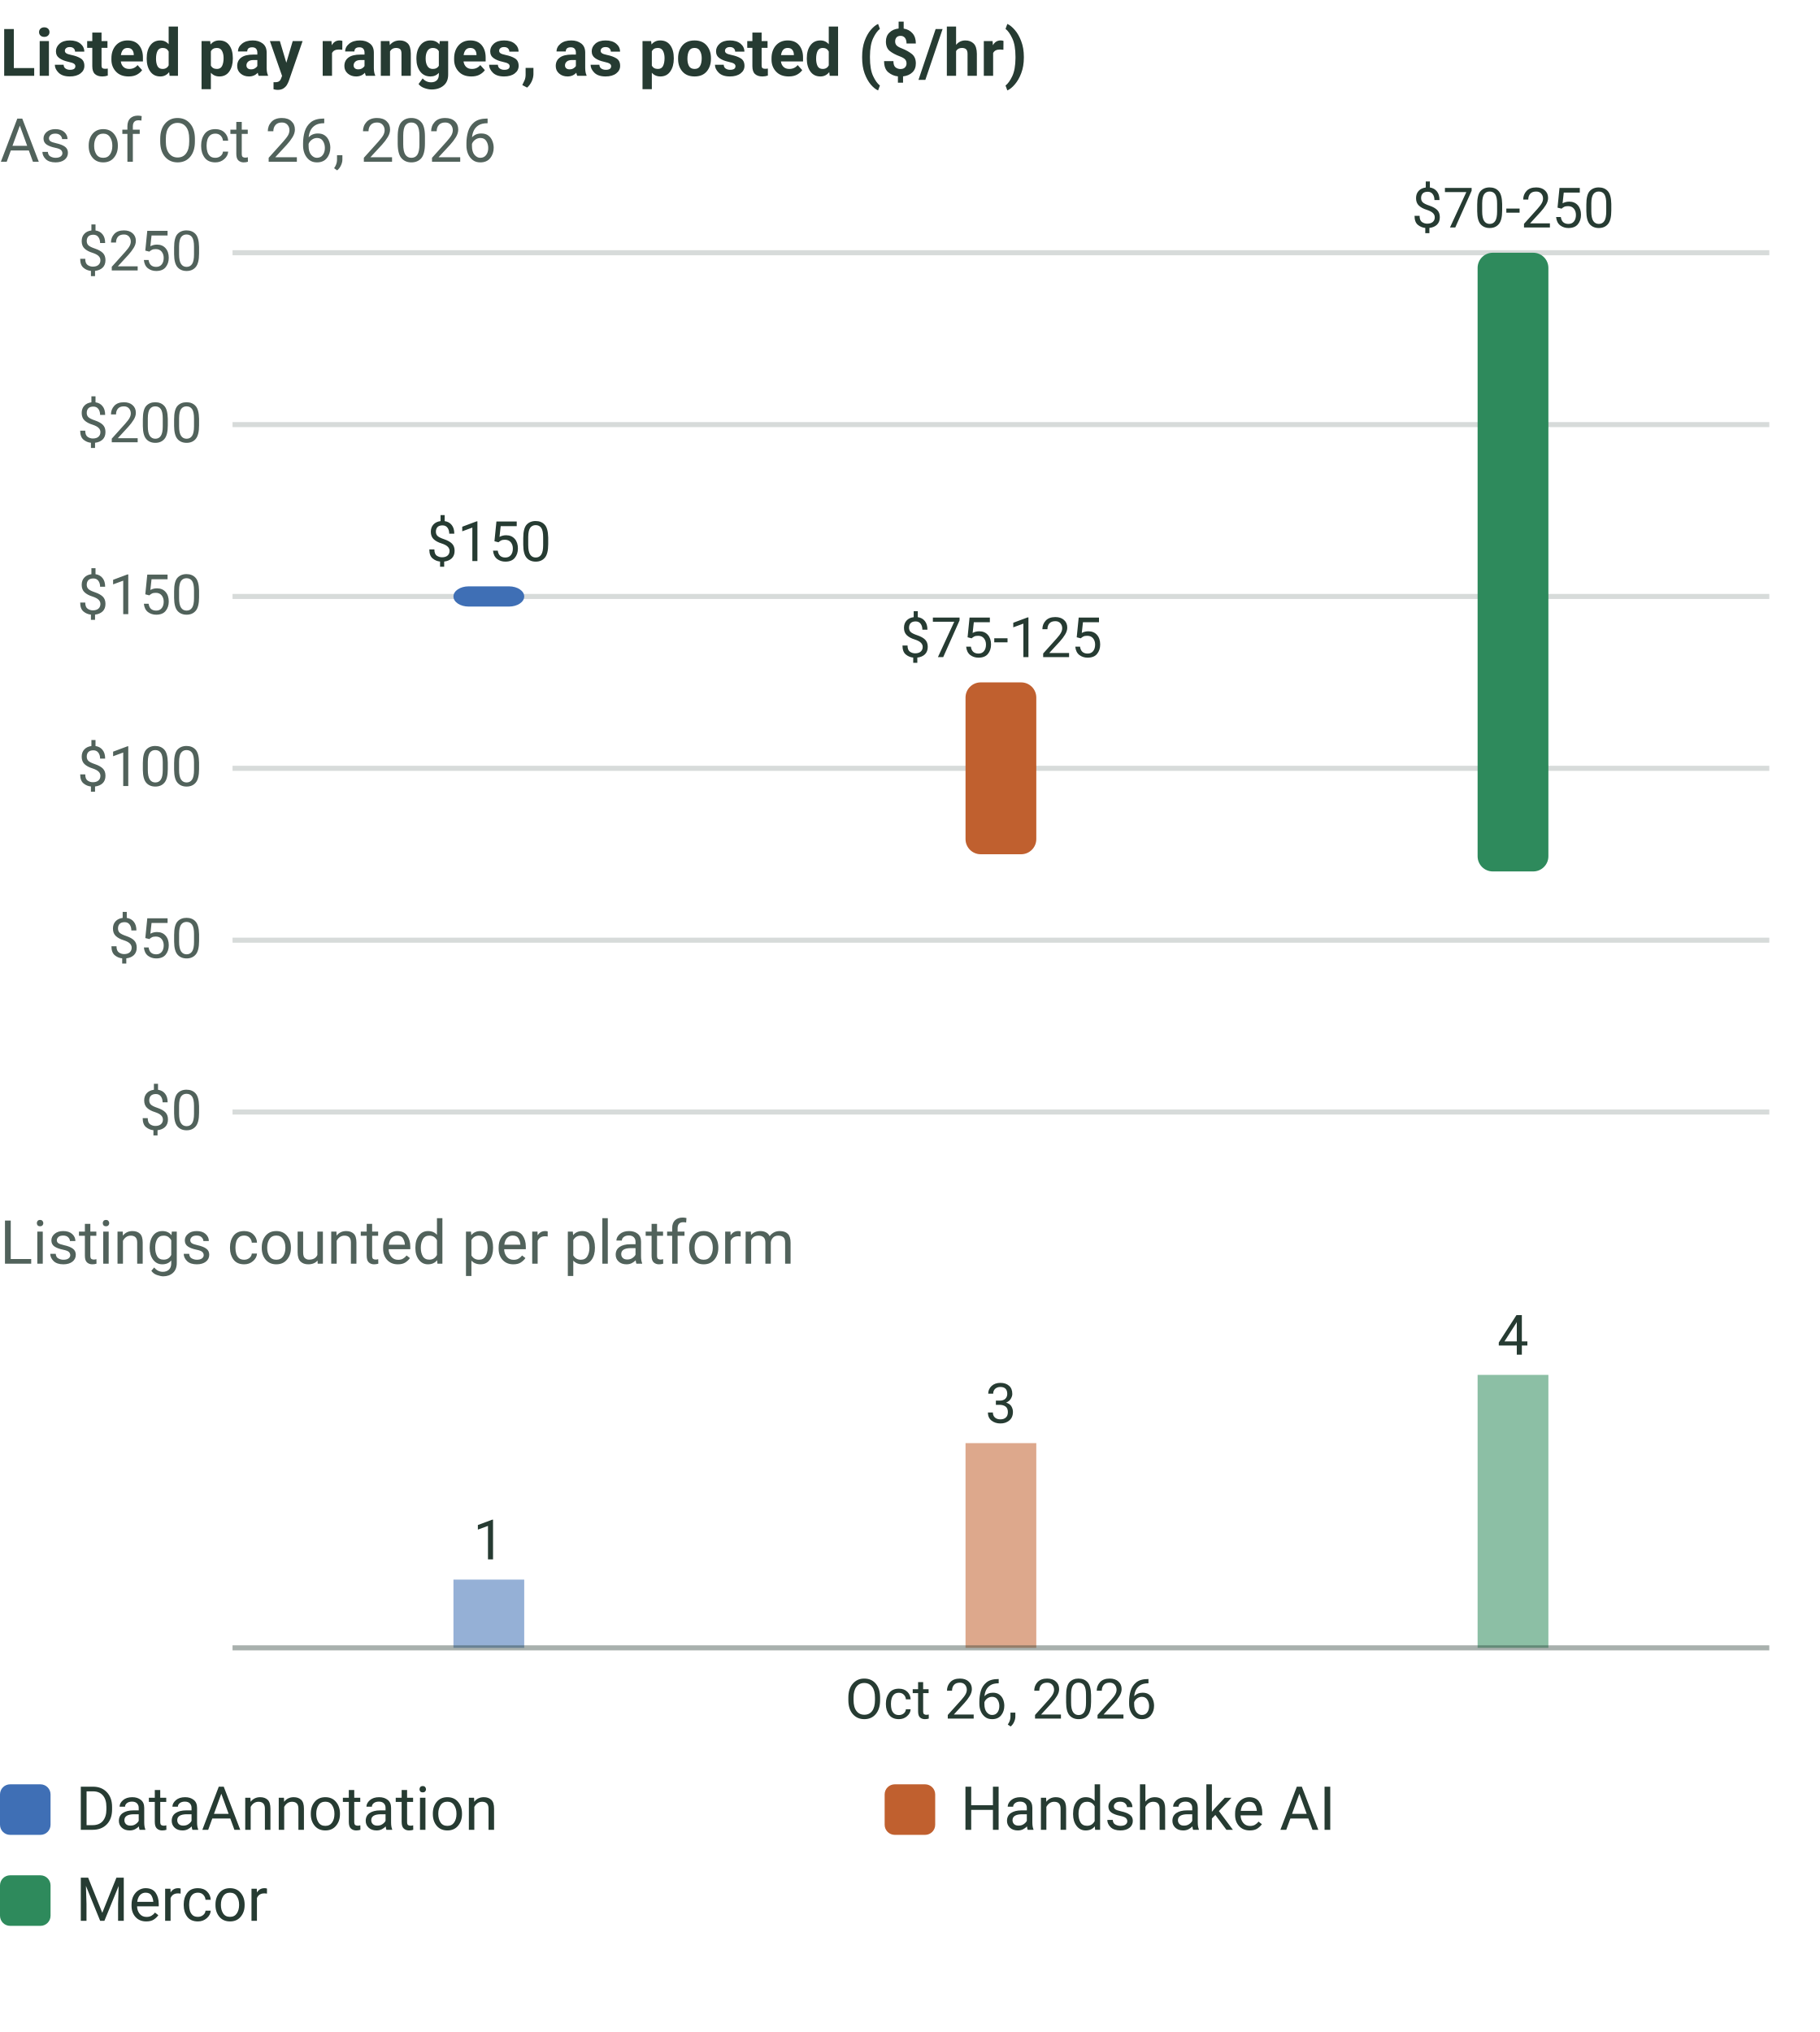
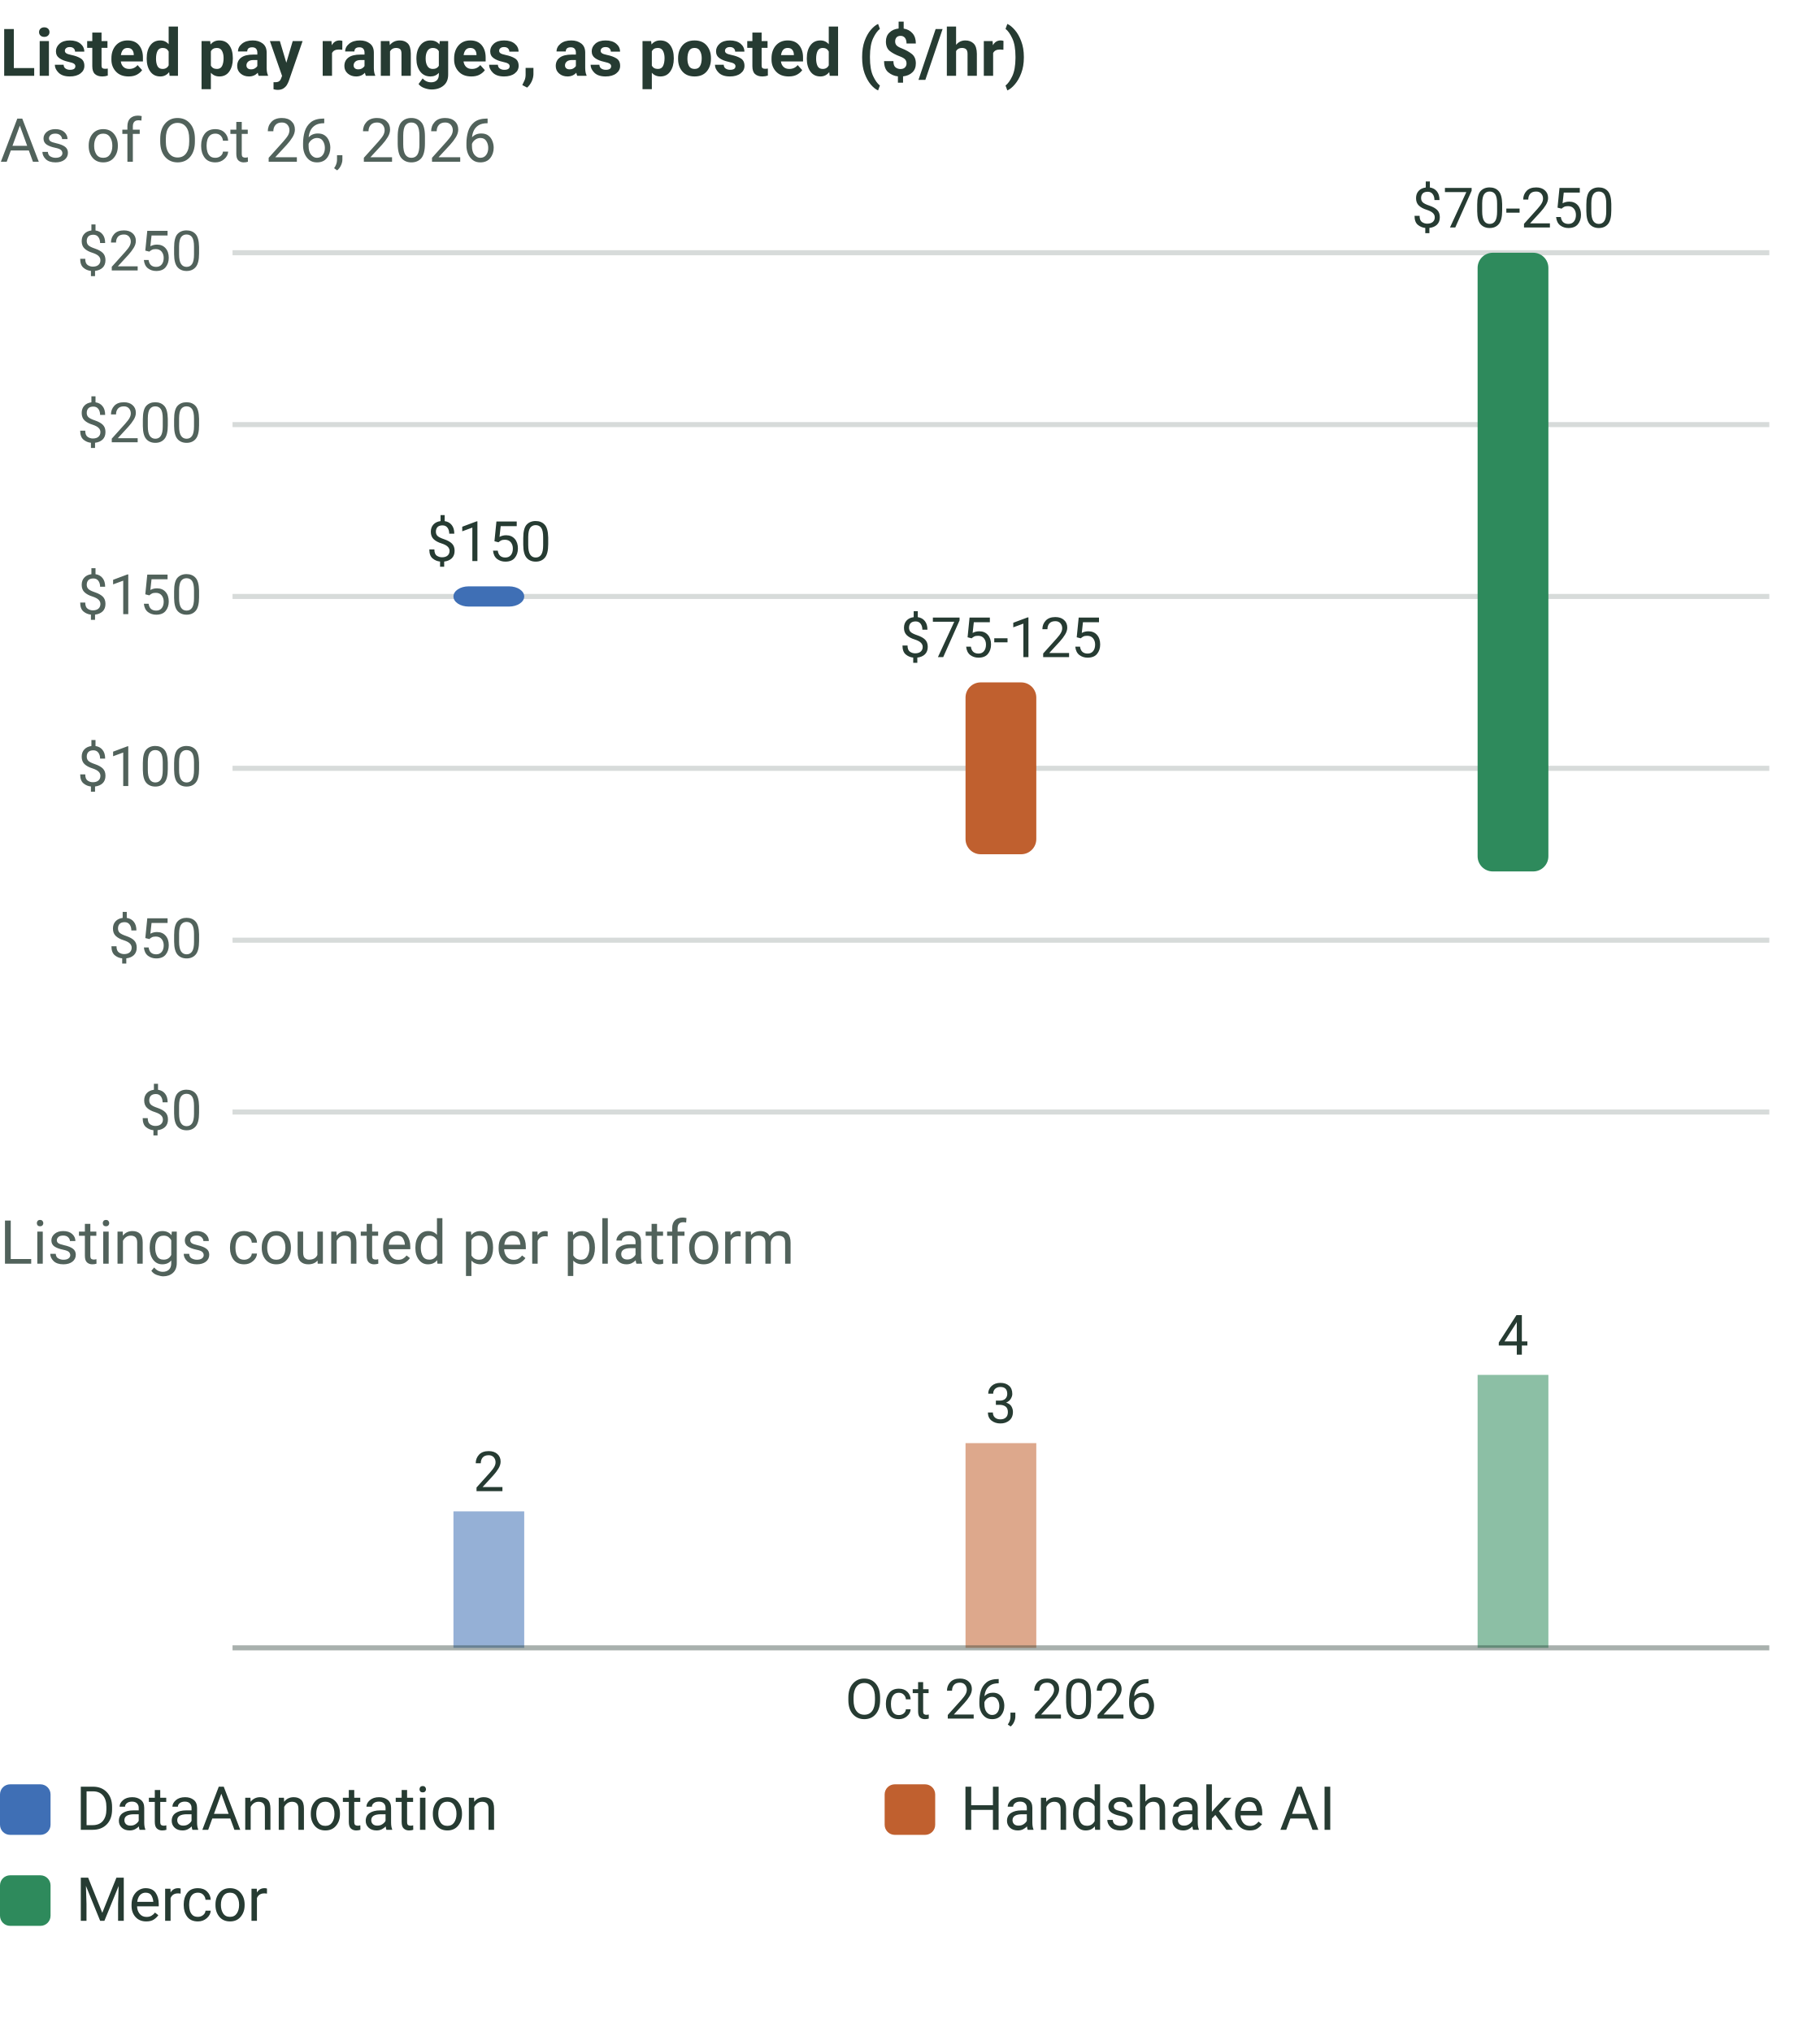
<svg xmlns="http://www.w3.org/2000/svg" class="pt-chart-svg" viewBox="0 0 360 402" width="100%" role="img" aria-labelledby="ptc-software-and-data-title ptc-software-and-data-desc" preserveAspectRatio="xMinYMin meet" font-family="system-ui, -apple-system, Segoe UI, Roboto, sans-serif" font-size="12" style="max-width:360px;height:auto;color:#263b32;background:#fffdf6">
  <text x="0" y="15" font-weight="700" font-size="13" fill="currentColor">Listed pay ranges, as posted ($/hr)</text>
  <text x="0" y="32" font-size="12" fill="currentColor" opacity=".8">As of Oct 26, 2026</text>
  <line x1="46" x2="350" y1="220.0" y2="220.0" stroke="currentColor" stroke-opacity=".18" />
  <text x="40" y="223.5" text-anchor="end" font-size="11" fill="currentColor" opacity=".8">$0</text>
  <line x1="46" x2="350" y1="186.0" y2="186.0" stroke="currentColor" stroke-opacity=".18" />
  <text x="40" y="189.5" text-anchor="end" font-size="11" fill="currentColor" opacity=".8">$50</text>
  <line x1="46" x2="350" y1="152.0" y2="152.0" stroke="currentColor" stroke-opacity=".18" />
  <text x="40" y="155.5" text-anchor="end" font-size="11" fill="currentColor" opacity=".8">$100</text>
  <line x1="46" x2="350" y1="118.0" y2="118.0" stroke="currentColor" stroke-opacity=".18" />
  <text x="40" y="121.5" text-anchor="end" font-size="11" fill="currentColor" opacity=".8">$150</text>
  <line x1="46" x2="350" y1="84.0" y2="84.0" stroke="currentColor" stroke-opacity=".18" />
  <text x="40" y="87.5" text-anchor="end" font-size="11" fill="currentColor" opacity=".8">$200</text>
  <line x1="46" x2="350" y1="50.0" y2="50.0" stroke="currentColor" stroke-opacity=".18" />
  <text x="40" y="53.5" text-anchor="end" font-size="11" fill="currentColor" opacity=".8">$250</text>
  <rect x="89.7" y="116.0" width="14.0" height="4.0" rx="3" fill="#3f6fb5" />
  <text x="96.7" y="111.0" text-anchor="middle" font-size="11" fill="currentColor">$150</text>
-   <rect x="89.7" y="312.5" width="14.0" height="13.5" fill="#3f6fb5" fill-opacity=".55" />
-   <text x="96.7" y="308.5" text-anchor="middle" font-size="11" fill="currentColor">1</text>
+   <rect x="89.7" y="299.0" width="14.0" height="27.0" fill="#3f6fb5" fill-opacity=".55" />
+   <text x="96.7" y="295.0" text-anchor="middle" font-size="11" fill="currentColor">2</text>
  <rect x="191.0" y="135.0" width="14.0" height="34.0" rx="3" fill="#c0602f" />
  <text x="198.0" y="130.0" text-anchor="middle" font-size="11" fill="currentColor">$75-125</text>
  <rect x="191.0" y="285.5" width="14.0" height="40.5" fill="#c0602f" fill-opacity=".55" />
  <text x="198.0" y="281.5" text-anchor="middle" font-size="11" fill="currentColor">3</text>
  <rect x="292.3" y="50.0" width="14.0" height="122.4" rx="3" fill="#2e8a5c" />
  <text x="299.3" y="45.0" text-anchor="middle" font-size="11" fill="currentColor">$70-250</text>
  <rect x="292.3" y="272.0" width="14.0" height="54.0" fill="#2e8a5c" fill-opacity=".55" />
  <text x="299.3" y="268.0" text-anchor="middle" font-size="11" fill="currentColor">4</text>
  <text x="198.0" y="340" text-anchor="middle" font-size="11" fill="currentColor">Oct 26, 2026</text>
  <line x1="46" x2="350" y1="326" y2="326" stroke="currentColor" stroke-opacity=".4" />
  <text x="0" y="250" font-size="12" fill="currentColor" opacity=".8">Listings counted per platform</text>
  <rect x="0" y="353" width="10" height="10" rx="2" fill="#3f6fb5" />
  <text x="15" y="362" font-size="12" fill="currentColor">DataAnnotation</text>
  <rect x="175" y="353" width="10" height="10" rx="2" fill="#c0602f" />
  <text x="190" y="362" font-size="12" fill="currentColor">Handshake AI</text>
  <rect x="0" y="371" width="10" height="10" rx="2" fill="#2e8a5c" />
  <text x="15" y="380" font-size="12" fill="currentColor">Mercor</text>
</svg>
